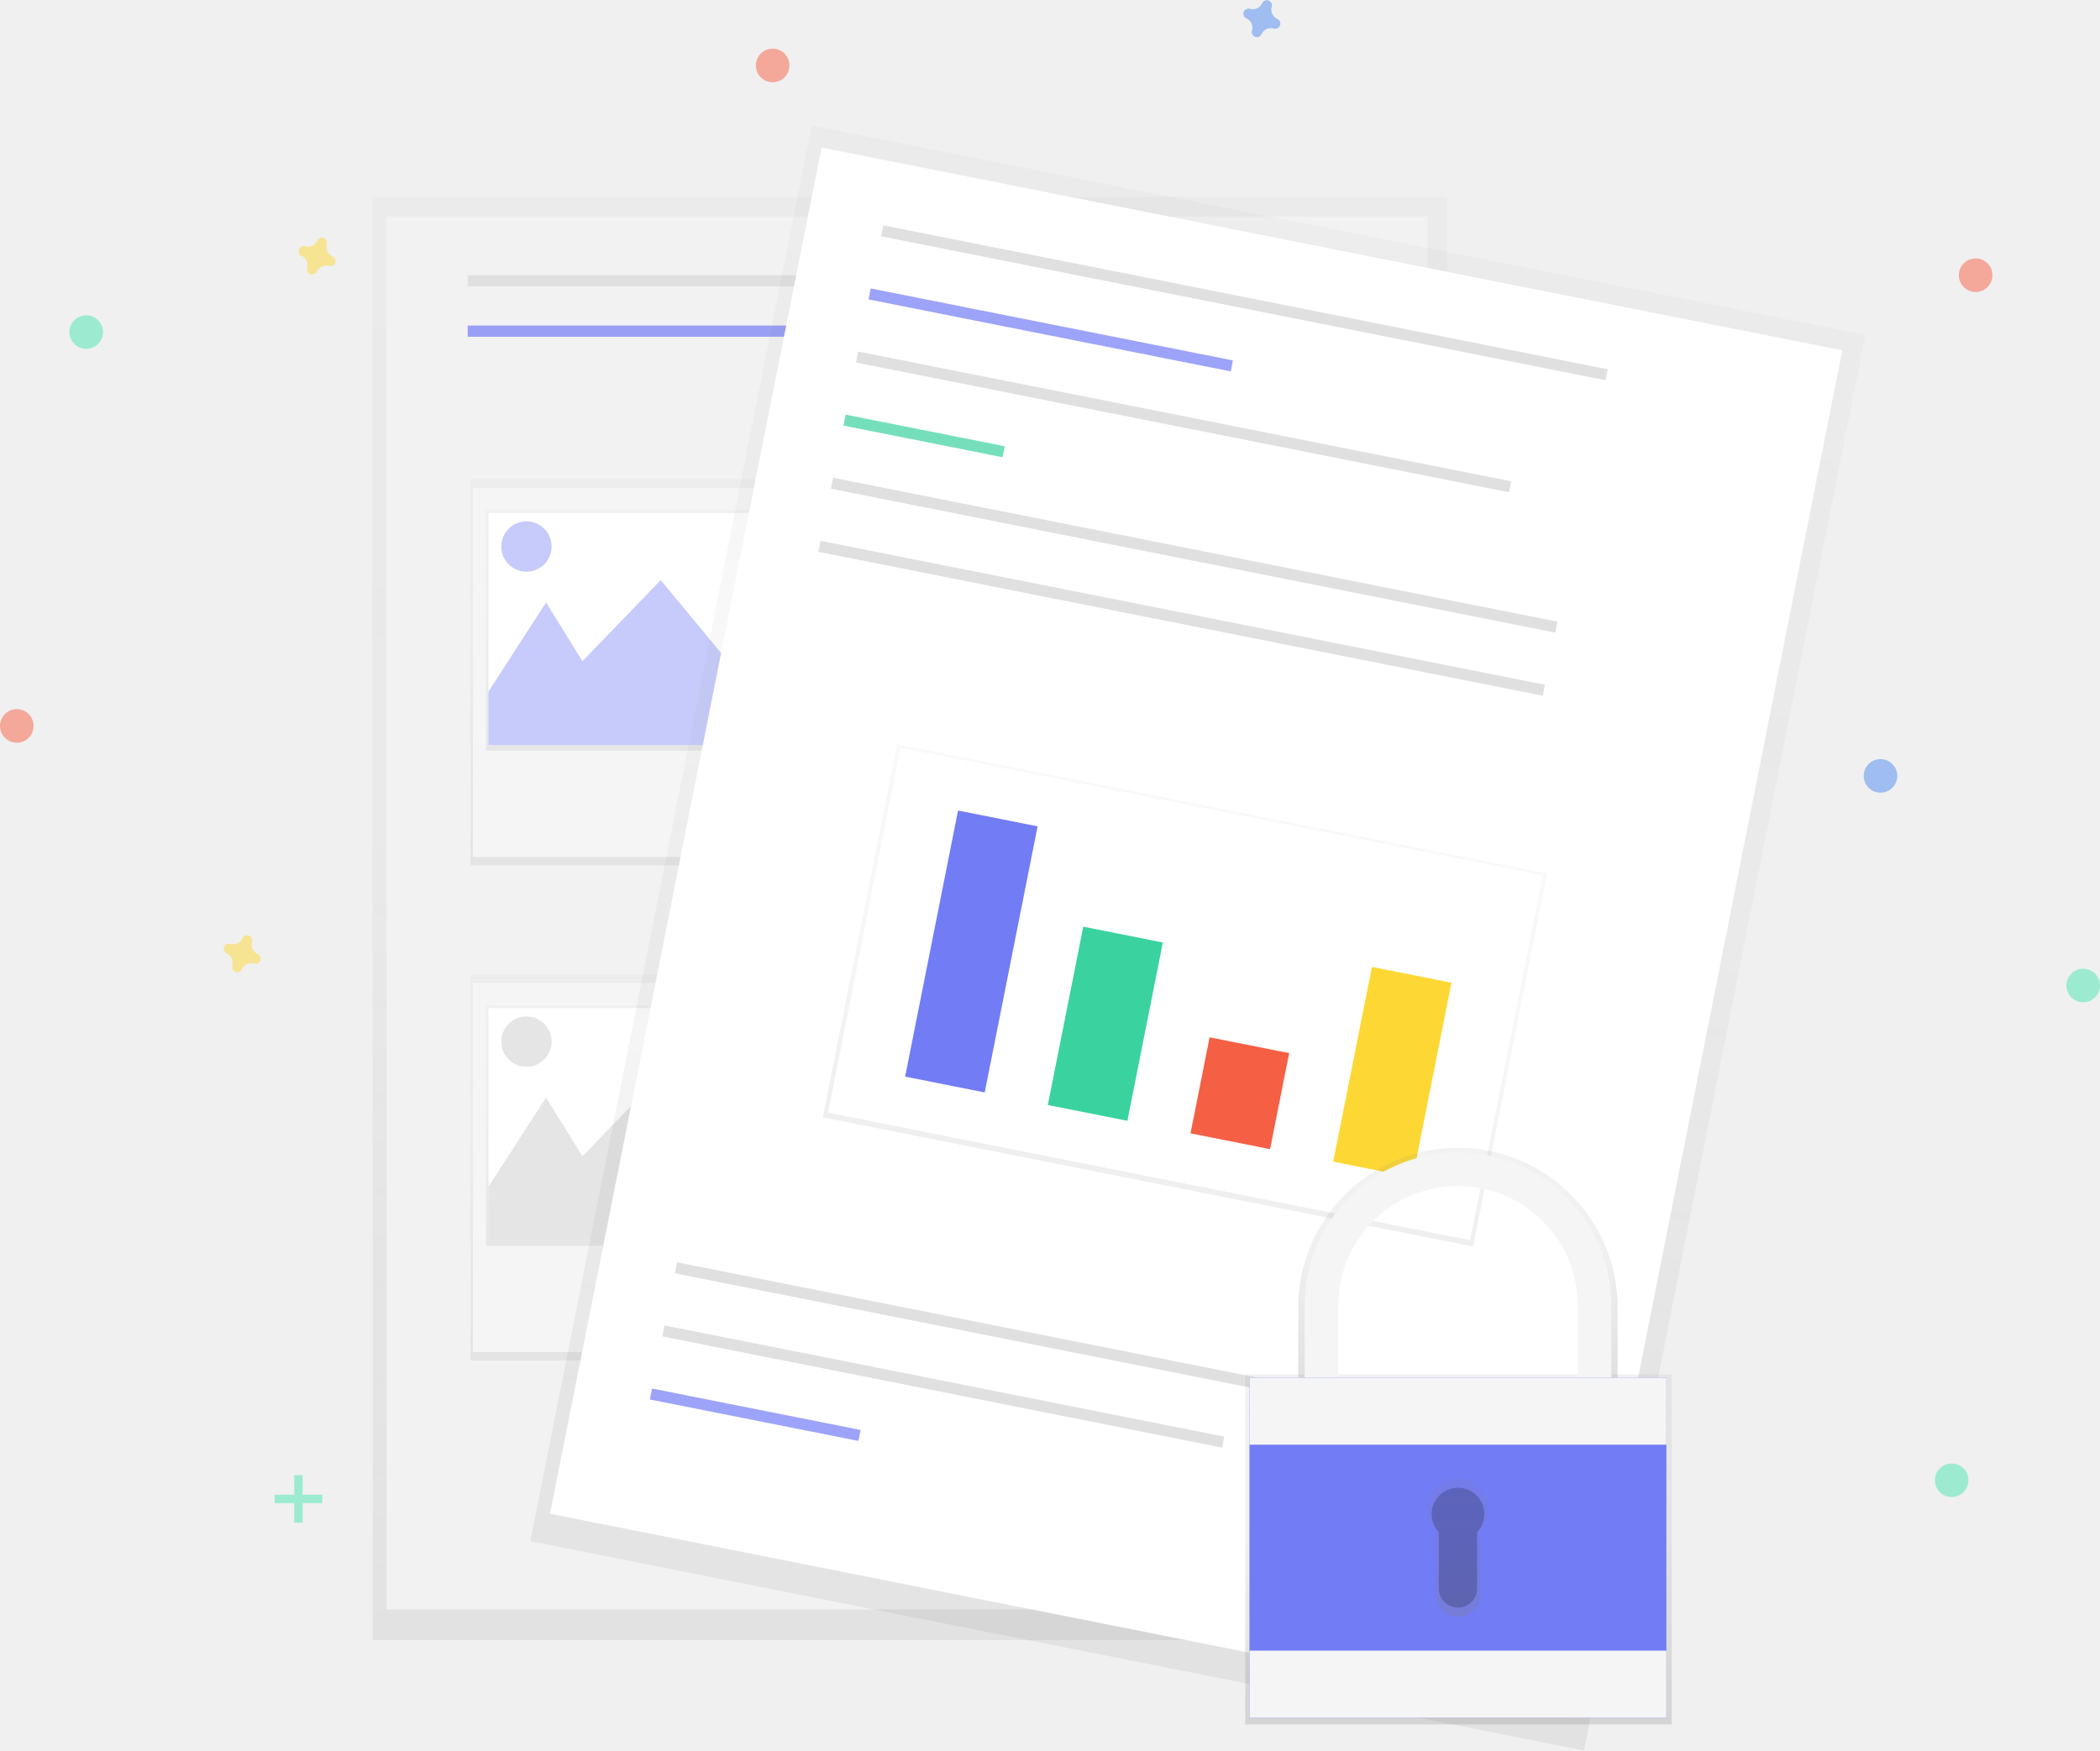
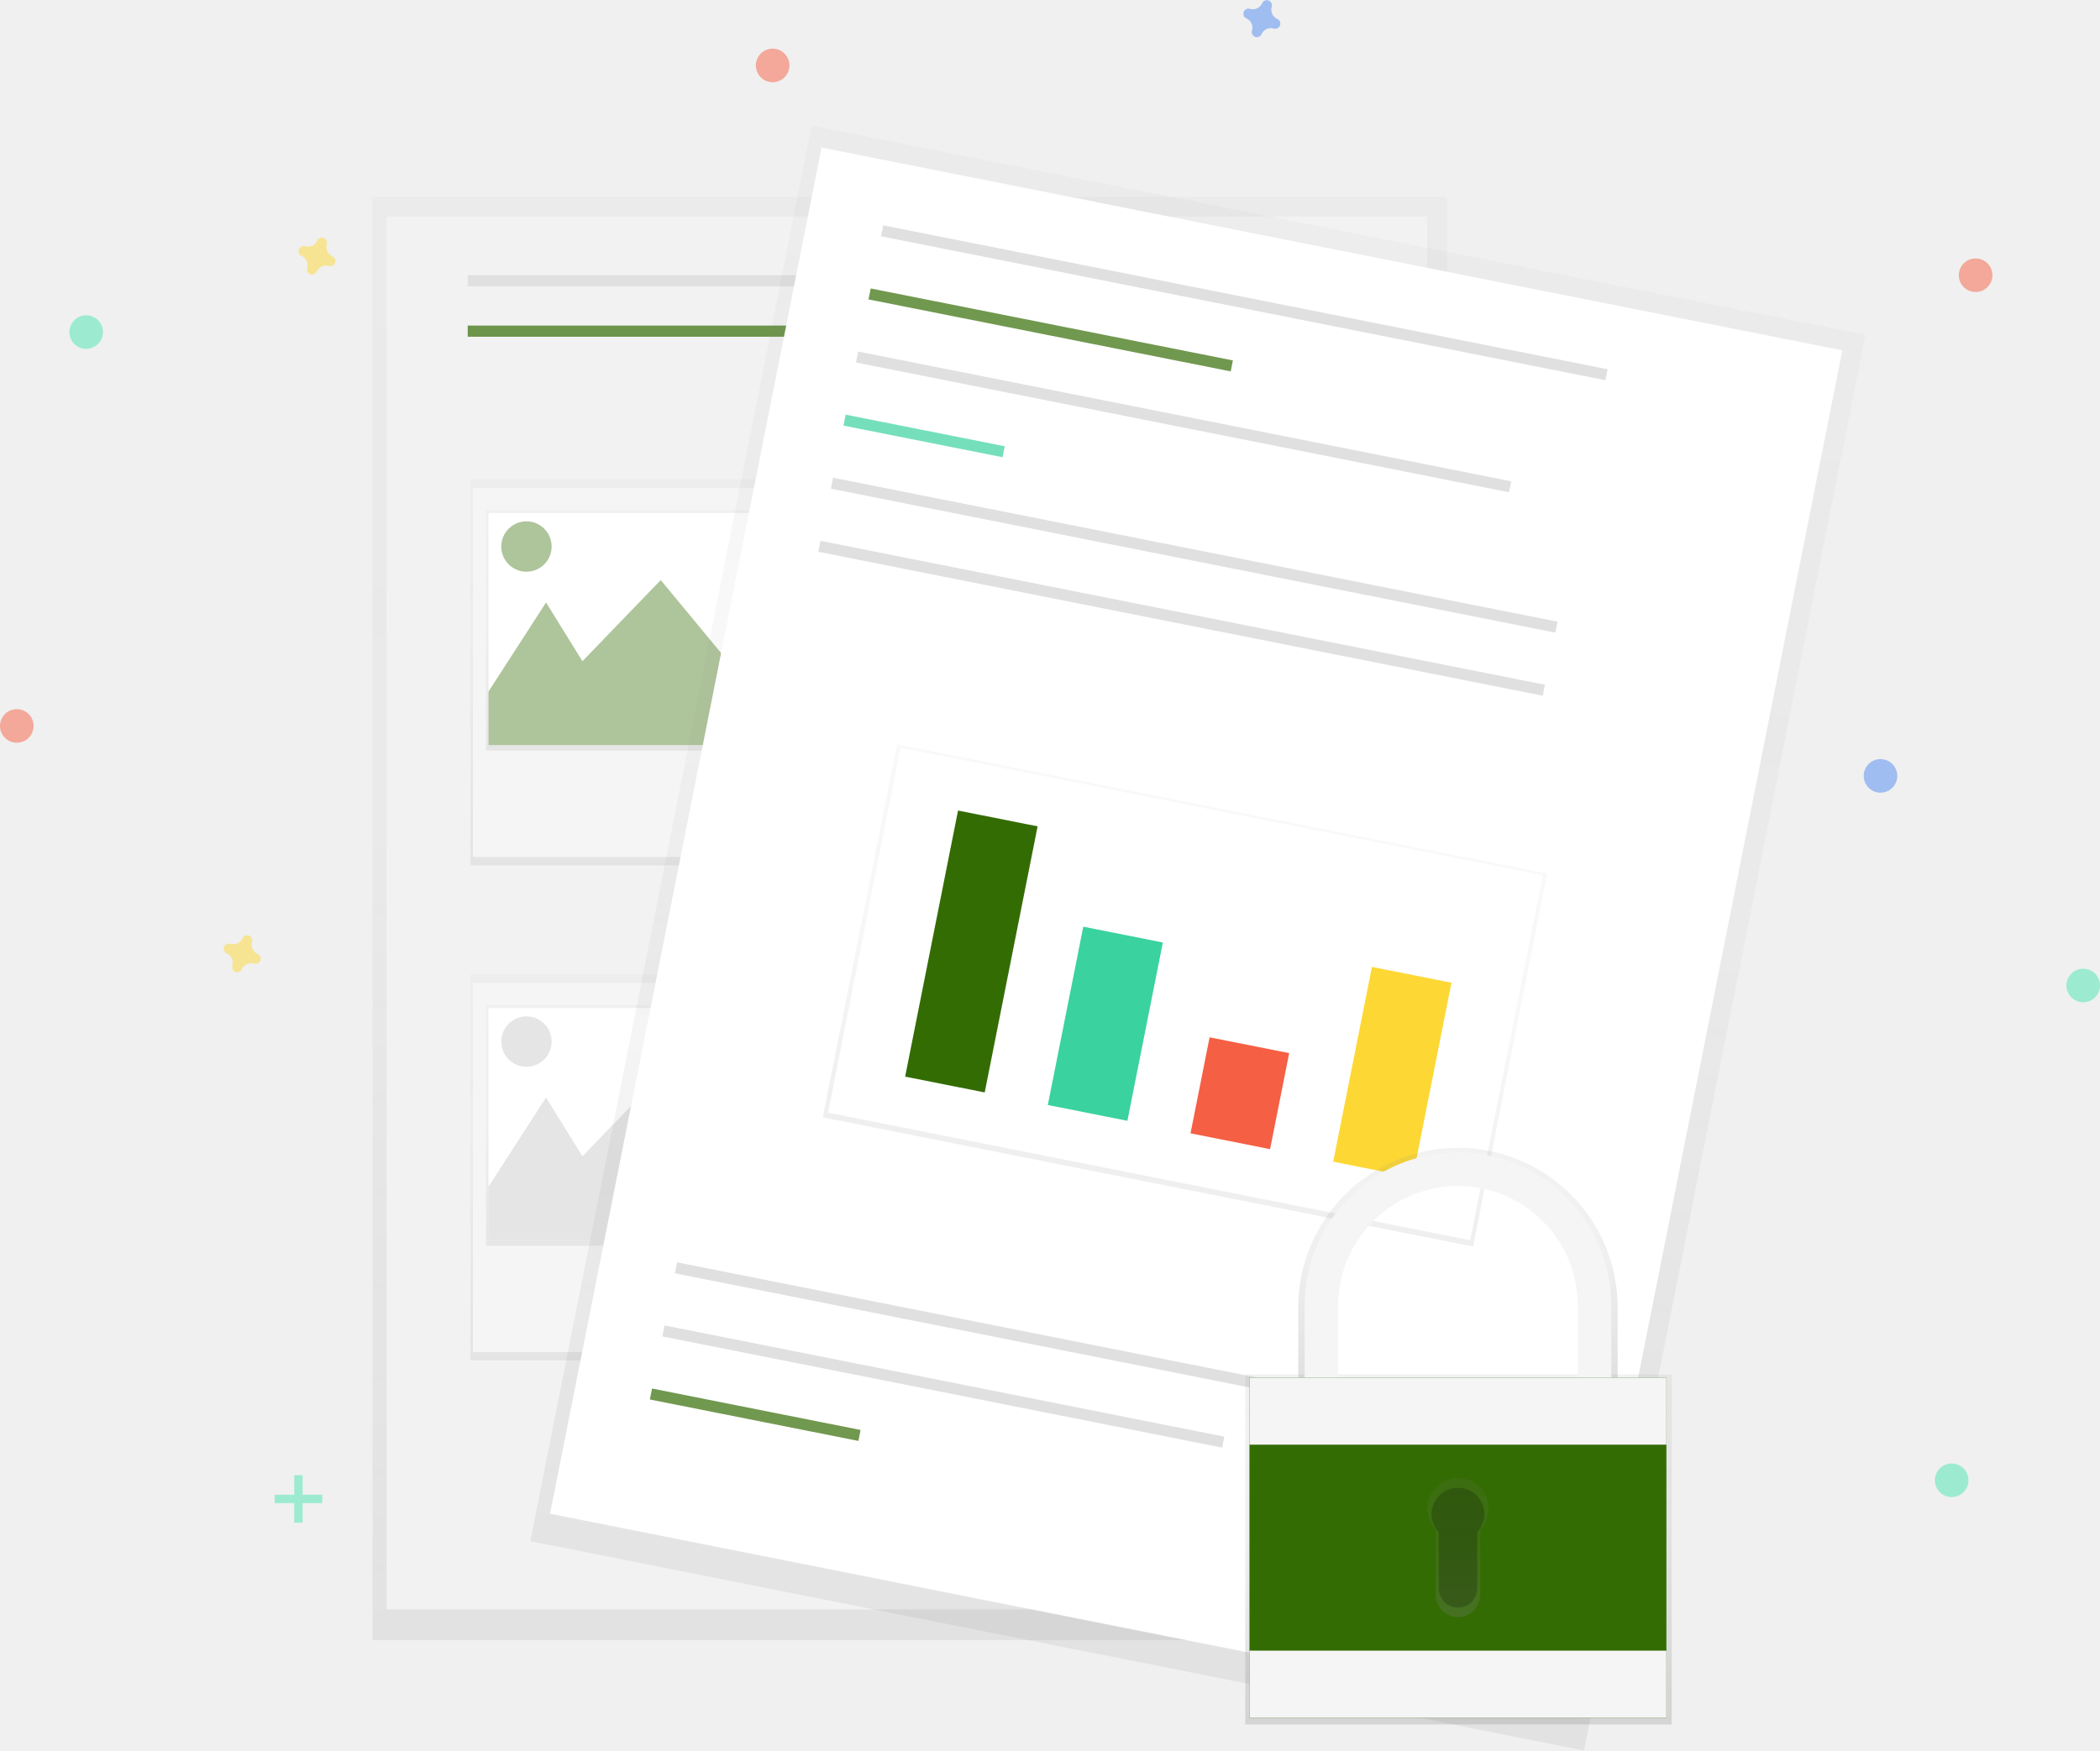
<svg xmlns="http://www.w3.org/2000/svg" xmlns:xlink="http://www.w3.org/1999/xlink" data-name="Layer 1" width="918.14" height="765.54">
  <defs>
    <linearGradient id="a" x1="397.74" y1="717.25" x2="397.74" y2="86.11" gradientUnits="userSpaceOnUse">
      <stop offset="0" stop-color="gray" stop-opacity=".25" />
      <stop offset=".54" stop-color="gray" stop-opacity=".12" />
      <stop offset="1" stop-color="gray" stop-opacity=".1" />
    </linearGradient>
    <linearGradient id="b" x1="288.88" y1="378.44" x2="288.88" y2="209.65" xlink:href="#a" />
    <linearGradient id="c" x1="288.88" y1="328.29" x2="288.88" y2="223.1" xlink:href="#a" />
    <linearGradient id="e" x1="288.88" y1="594.94" x2="288.88" y2="426.14" xlink:href="#a" />
    <linearGradient id="f" x1="288.88" y1="544.79" x2="288.88" y2="439.6" xlink:href="#a" />
    <linearGradient id="h" x1="671.57" y1="760.34" x2="671.57" y2="129.2" gradientTransform="rotate(90 651.765 457.665)" xlink:href="#a" />
    <linearGradient id="i" x1="670.96" y1="553.63" x2="670.96" y2="387.28" gradientTransform="rotate(90 648.96 480.55)" xlink:href="#a" />
    <linearGradient id="j" x1="637.66" y1="754.12" x2="637.66" y2="601.05" xlink:href="#a" />
    <linearGradient id="k" x1="778.37" y1="673.86" x2="778.37" y2="569.13" xlink:href="#a" />
    <linearGradient id="l" x1="778.37" y1="774.41" x2="778.37" y2="713.66" xlink:href="#a" />
    <clipPath id="d" transform="translate(-140.93 -67.23)">
      <path data-name="&lt;Rectangle&gt;" fill="#fff" d="M354.51 291.55h150.6v101.52h-150.6z" />
    </clipPath>
    <clipPath id="g" transform="translate(-140.93 -67.23)">
      <path data-name="&lt;Rectangle&gt;" fill="#fff" d="M354.51 508.05h150.6v101.52h-150.6z" />
    </clipPath>
  </defs>
  <path fill="url(#a)" d="M162.9 86.11h469.69v631.14H162.9z" opacity=".5" />
  <path fill="#f2f2f2" d="M169.02 94.67h455.01v609.12H169.02z" />
  <path fill="#e0e0e0" d="M204.49 120.36h156.56v4.89H204.49z" />
-   <path fill="#727cf5" opacity=".7" d="M204.49 142.37h156.56v4.89H204.49z" />
+   <path fill="#346c04" opacity=".7" d="M204.49 142.37h156.56v4.89H204.49z" />
  <path fill="#e0e0e0" d="M384.29 120.36h156.56v4.89H384.29zm24.46 139.44h156.56v4.89H408.75zm3.67 13.45h156.56v4.89H412.42zm7.34 13.45h156.56v4.89H419.76zm-11.01 189.59h156.56v4.89H408.75zm3.67 13.46h156.56v4.89H412.42zm7.34 13.45h156.56v4.89H419.76z" />
  <path fill="url(#b)" d="M205.71 209.65h166.35v168.79H205.71z" opacity=".5" />
  <path fill="#f5f5f5" d="M206.76 213.32h163.72v161.45H206.76z" />
  <path fill="url(#c)" d="M212.53 223.1h152.7v105.19h-152.7z" opacity=".5" />
  <path data-name="&lt;Rectangle&gt;" fill="#fff" d="M213.58 224.32h150.6v101.52h-150.6z" />
-   <g clip-path="url(#d)" fill="#727cf5">
+   <g clip-path="url(#d)" fill="#346c04">
    <path opacity=".4" d="M200.82 322.18l37.92-58.72 15.9 25.69 34.24-35.47 29.36 35.47 25.69-52.59 66.05 105.19-214.05-7.34 4.89-12.23z" />
    <circle cx="230.17" cy="239" r="11.01" opacity=".4" />
  </g>
  <path fill="url(#e)" d="M205.71 426.14h166.35v168.79H205.71z" opacity=".5" />
  <path fill="#f5f5f5" d="M206.76 429.81h163.72v161.45H206.76z" />
  <path fill="url(#f)" d="M212.53 439.6h152.7v105.19h-152.7z" opacity=".5" />
  <path data-name="&lt;Rectangle&gt;" fill="#fff" d="M213.58 440.82h150.6v101.52h-150.6z" />
  <g clip-path="url(#g)" fill="#bdbdbd">
    <path opacity=".4" d="M200.82 538.67l37.92-58.71 15.9 25.69 34.24-35.47 29.36 35.47 25.69-52.6 66.05 105.19-214.05-7.34 4.89-12.23z" />
    <circle cx="230.17" cy="455.5" r="11.01" opacity=".4" />
  </g>
  <path transform="rotate(-78.76 553.216 529.704)" fill="url(#h)" d="M349.09 242.63h631.14v469.69H349.09z" opacity=".5" />
  <path fill="#fff" d="M240.474 661.952l118.73-597.436 446.282 88.69-118.73 597.436z" />
  <path fill="#e0e0e0" d="M386.157 98.537l316.716 62.942-.953 4.796-316.716-62.941zM296.034 552.03l316.716 62.94-.953 4.797-316.716-62.942zm-5.482 27.596l244.734 48.636-.954 4.796-244.734-48.636z" />
-   <path fill="#727cf5" opacity=".7" d="M285.074 607.213l91.177 18.12-.953 4.796-91.177-18.12zm95.606-481.069l158.354 31.47-.953 4.796-158.354-31.47z" />
+   <path fill="#346c04" opacity=".7" d="M285.074 607.213l91.177 18.12-.953 4.796-91.177-18.12zm95.606-481.069l158.354 31.47-.953 4.796-158.354-31.47z" />
  <path fill="#e0e0e0" d="M375.198 153.73l285.526 56.743-.953 4.797-285.526-56.743z" />
  <path fill="#3ad29f" opacity=".7" d="M369.718 181.326l69.58 13.828-.954 4.796-69.58-13.828z" />
  <path fill="#e0e0e0" d="M364.225 208.914l316.716 62.941-.953 4.796-316.717-62.94z" />
  <path transform="rotate(-78.76 547.604 554.776)" fill="url(#i)" d="M575.87 357.6h166.35v289.88H575.87z" opacity=".5" />
  <path fill="#fff" d="M393.757 327.022l280.73 55.79-31.71 159.56-280.73-55.79z" />
  <path fill="#e0e0e0" d="M358.742 236.507l316.716 62.94-.953 4.797-316.716-62.941z" />
-   <path fill="#727cf5" d="M418.862 354.455l34.79 6.914-23.125 116.365-34.79-6.914z" />
+   <path fill="#346c04" d="M418.862 354.455l34.79 6.914-23.125 116.365-34.79-6.914z" />
  <path fill="#3ad29f" d="M473.615 405.25l34.79 6.914-15.497 77.975-34.79-6.914z" />
  <path fill="#f55f44" d="M528.846 453.627l34.79 6.914-8.344 41.988-34.79-6.913z" />
  <path fill="#fdd835" d="M599.81 422.843l34.79 6.913-16.926 85.175-34.79-6.914z" />
  <g opacity=".5" fill="#47e6b1">
    <path d="M128.65 645.09h3.67v20.79h-3.67z" />
    <path d="M140.89 653.65v3.67H120.1v-3.67z" />
  </g>
  <path d="M558.51 8.33a4.49 4.49 0 01-2.5-5.43 2.16 2.16 0 00.1-.5 2.25 2.25 0 00-4-1.49 2.16 2.16 0 00-.25.44 4.49 4.49 0 01-5.43 2.5 2.16 2.16 0 00-.5-.1 2.25 2.25 0 00-1.49 4 2.16 2.16 0 00.44.25 4.49 4.49 0 012.5 5.43 2.16 2.16 0 00-.1.5 2.25 2.25 0 004 1.49 2.16 2.16 0 00.25-.44 4.49 4.49 0 015.43-2.5 2.16 2.16 0 00.5.1 2.25 2.25 0 001.49-4 2.16 2.16 0 00-.44-.25z" fill="#4d8af0" opacity=".5" />
  <path d="M145.4 112.17a4.49 4.49 0 01-2.5-5.43 2.16 2.16 0 00.1-.5 2.25 2.25 0 00-4-1.49 2.16 2.16 0 00-.25.44 4.49 4.49 0 01-5.43 2.5 2.16 2.16 0 00-.5-.1 2.25 2.25 0 00-1.49 4 2.16 2.16 0 00.44.25 4.49 4.49 0 012.5 5.43 2.16 2.16 0 00-.1.5 2.25 2.25 0 004 1.49 2.16 2.16 0 00.25-.44 4.49 4.49 0 015.43-2.5 2.16 2.16 0 00.5.1 2.25 2.25 0 001.49-4 2.16 2.16 0 00-.44-.25zm-32.7 305.06a4.49 4.49 0 01-2.5-5.43 2.16 2.16 0 00.1-.5 2.25 2.25 0 00-4-1.49 2.16 2.16 0 00-.25.44 4.49 4.49 0 01-5.43 2.5 2.16 2.16 0 00-.5-.1 2.25 2.25 0 00-1.49 4 2.16 2.16 0 00.44.25 4.49 4.49 0 012.5 5.43 2.16 2.16 0 00-.1.5 2.25 2.25 0 004 1.49 2.16 2.16 0 00.25-.44 4.49 4.49 0 015.43-2.5 2.16 2.16 0 00.5.1 2.25 2.25 0 001.49-4 2.16 2.16 0 00-.44-.25z" fill="#fdd835" opacity=".5" />
  <circle cx="337.81" cy="28.62" r="7.34" fill="#f55f44" opacity=".5" />
  <circle cx="7.34" cy="317.46" r="7.34" fill="#f55f44" opacity=".5" />
  <circle cx="863.76" cy="120.36" r="7.34" fill="#f55f44" opacity=".5" />
  <circle cx="822.17" cy="339.3" r="7.34" fill="#4d8af0" opacity=".5" />
  <circle cx="37.68" cy="145.22" r="7.34" fill="#47e6b1" opacity=".5" />
  <circle cx="853.29" cy="647.34" r="7.34" fill="#47e6b1" opacity=".5" />
  <circle cx="910.8" cy="430.97" r="7.34" fill="#47e6b1" opacity=".5" />
  <path fill="url(#j)" d="M544.42 601.05H730.9v153.07H544.42z" />
  <path d="M723.82 639a54.55 54.55 0 01109.1 0v34.91h15.27V639a69.82 69.82 0 00-139.65 0v34.91h15.27z" transform="translate(-140.93 -67.23)" fill="url(#k)" />
  <path d="M585.07 571.02a52.37 52.37 0 11104.74 0v33.52h14.66v-33.52a67.03 67.03 0 00-134.06 0v33.52h14.66z" fill="#f5f5f5" />
-   <path fill="#727cf5" d="M546.32 602.45h182.24v148.73H546.32z" />
+   <path fill="#346c04" d="M546.32 602.45h182.24v148.73H546.32z" />
  <path fill="#f5f5f5" d="M546.32 602.45h182.24v148.73H546.32z" />
-   <path fill="#727cf5" d="M546.32 631.77h182.24v90.07H546.32z" />
+   <path fill="#346c04" d="M546.32 631.77h182.24v90.07H546.32z" />
  <path d="M791.73 727a13.36 13.36 0 10-23.08 9.15v28.51a9.72 9.72 0 0019.44 0v-28.48a13.3 13.3 0 003.64-9.18z" transform="translate(-140.93 -67.23)" fill="url(#l)" />
  <path d="M648.96 662.15a11.52 11.52 0 10-19.9 7.89v24.58a8.38 8.38 0 1016.76 0v-24.58a11.47 11.47 0 003.14-7.89z" opacity=".2" />
</svg>
